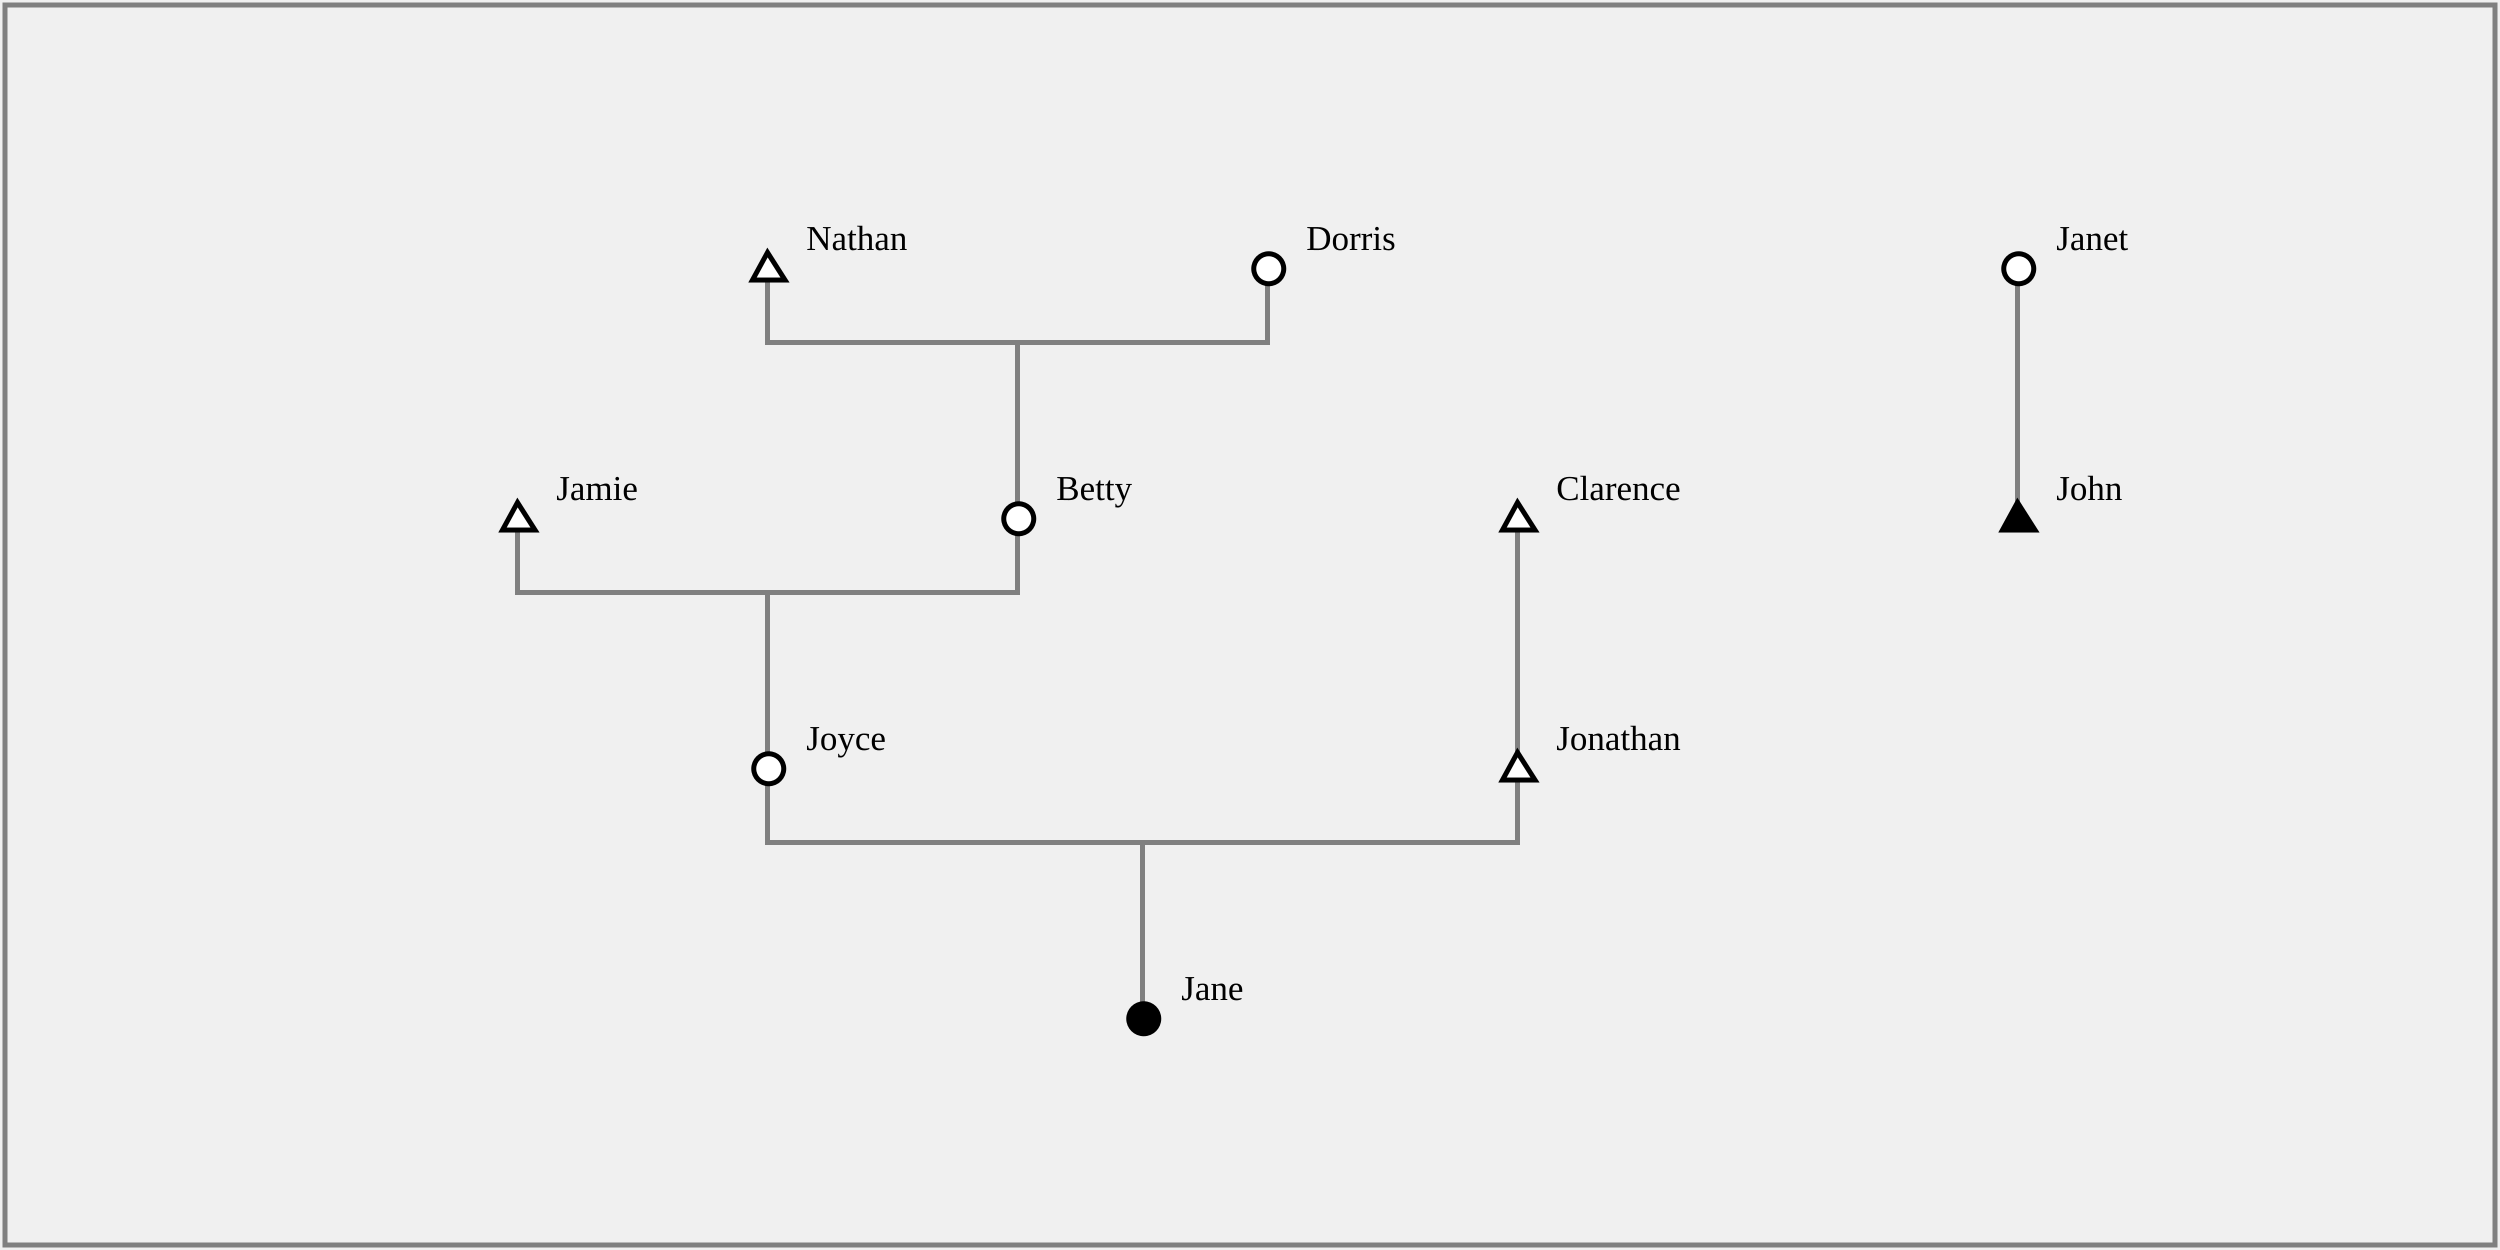
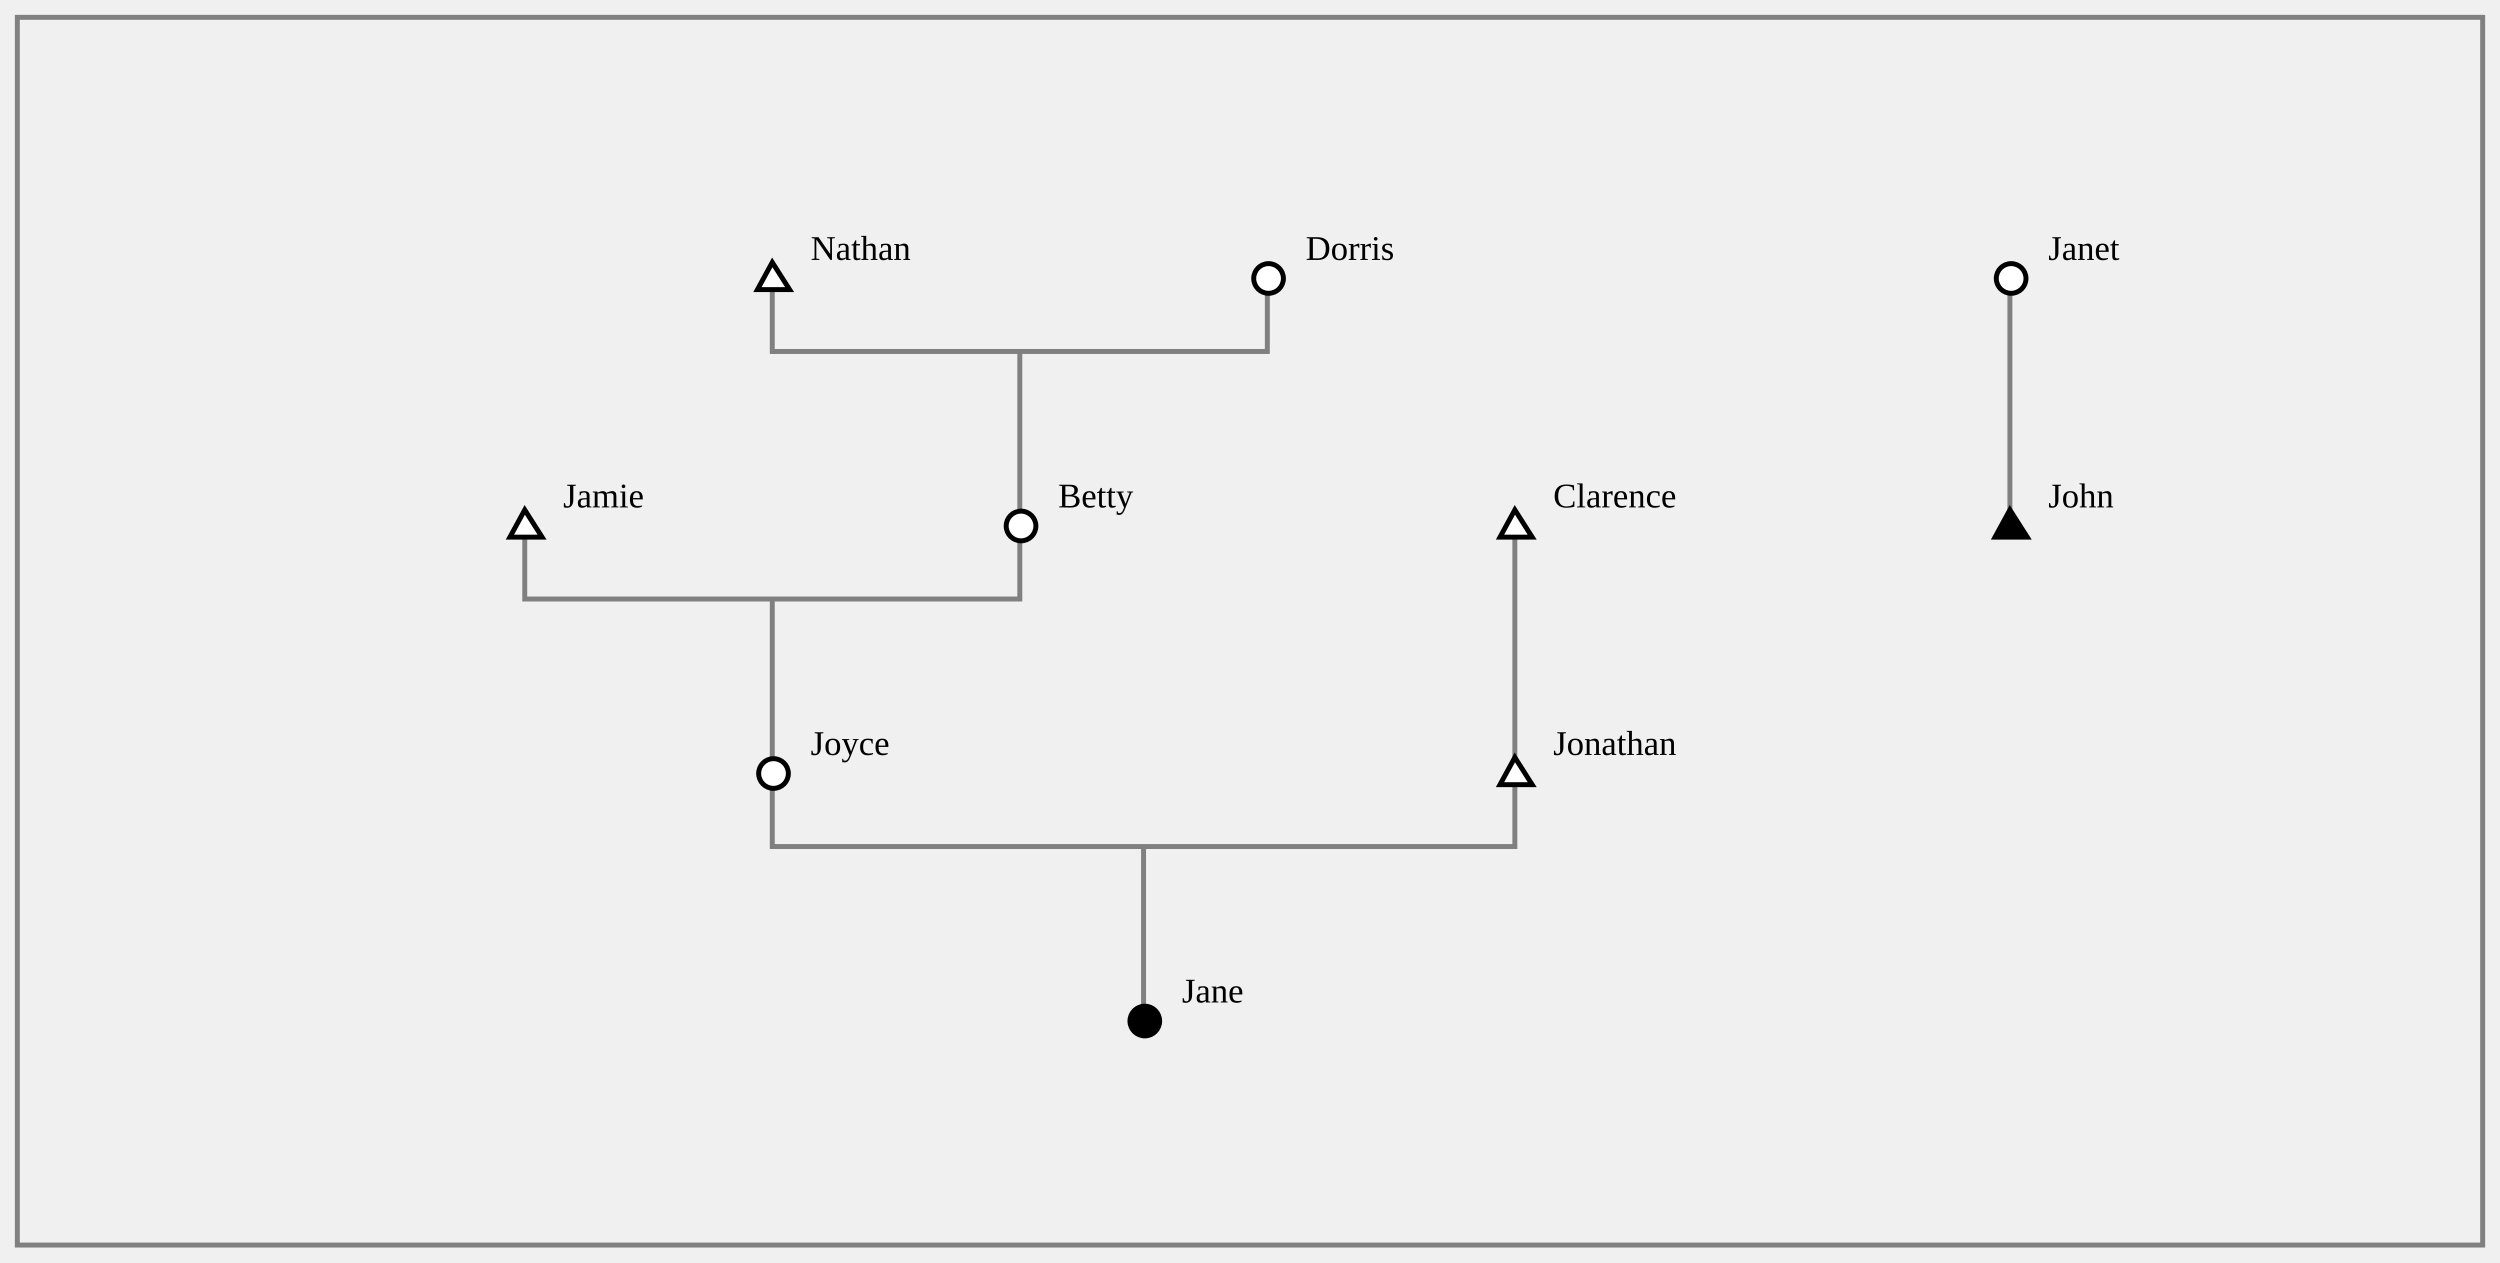
- <svg xmlns="http://www.w3.org/2000/svg" xmlns:ns1="kin" xmlns:ns3="http://mpi.nl/tla/kin" xmlns:xlink="http://www.w3.org/1999/xlink" contentScriptType="text/ecmascript" width="1000" zoomAndPan="magnify" contentStyleType="text/css" height="500" preserveAspectRatio="xMidYMid meet" version="1.0">
+ <svg xmlns="http://www.w3.org/2000/svg" xmlns:ns2="http://mpi.nl/tla/kin" xmlns:xlink="http://www.w3.org/1999/xlink" contentScriptType="text/ecmascript" zoomAndPan="magnify" contentStyleType="text/css" viewBox="-5 -205 1010 510" preserveAspectRatio="xMidYMid meet" version="1.0">
  <defs id="KinSymbols">
    <g id="circle">
-       <circle stroke-width="2" r="6" cx="7.5" cy="7.5" stroke="black" />
+       <circle r="6" stroke-width="2" cx="7.5" cy="7.5" stroke="black" />
    </g>
    <g id="square">
-       <rect x="2" width="11" stroke-width="2" height="11" y="2" stroke="black" />
+       <rect x="2" width="11" y="2" height="11" stroke-width="2" stroke="black" />
    </g>
    <g id="square-45">
      <rect x="2" y="2" transform="rotate(-45 7 7)" width="11" height="11" stroke="black" stroke-width="2" />
    </g>
    <g id="rhombus">
      <rect x="2" y="2" transform="scale(1,0.5), rotate(-45 7 7)" width="11" height="11" stroke="black" stroke-width="2" />
    </g>
    <g id="union">
-       <rect fill="white" x="0" width="15" height="15" y="0" stroke="none" />
-       <line y2="2" stroke-width="5" x1="0" x2="15" stroke="black" y1="2" />
-       <line y2="13" stroke-width="5" x1="0" x2="15" stroke="black" y1="13" />
+       <rect fill="white" x="0" width="15" y="0" height="15" stroke="none" />
+       <line y2="2" stroke-width="5" x1="0" x2="15" y1="2" stroke="black" />
+       <line y2="13" stroke-width="5" x1="0" x2="15" y1="13" stroke="black" />
    </g>
    <g id="triangle">
-       <polygon stroke-width="2" points="7,1 1,12 14,12" stroke="black" />
+       <polygon points="7,1 1,12 14,12" stroke-width="2" stroke="black" />
    </g>
    <g id="triangle-270">
      <polygon stroke-width="2" points="7,1 1,12 14,12" transform="rotate(-90 7 7)" stroke="black" />
    </g>
    <g id="triangle-180" transform="rotate(180 7 7)">
-       <polygon stroke-width="2" points="7,1 1,12 14,12" stroke="black" />
+       <polygon points="7,1 1,12 14,12" stroke-width="2" stroke="black" />
    </g>
    <g id="triangle-90" transform="rotate(90 7 7)">
-       <polygon stroke-width="2" points="7,1 1,12 14,12" stroke="black" />
+       <polygon points="7,1 1,12 14,12" stroke-width="2" stroke="black" />
    </g>
    <g id="cross">
      <polyline fill="none" stroke-width="2" points="0,0 14,14 7,7 0,14 14,0" stroke="black" />
    </g>
    <g id="error">
      <polyline fill="none" stroke-width="2" points="0,0 14,14 7,7 0,14 14,0" stroke="red" />
    </g>
    <g id="blackmarker">
      <circle fill="black" r="3" cx="15" cy="0" stroke="none" />
    </g>
    <g id="blackstrikethrough">
      <polyline fill="none" stroke-width="2" points="0,15 15,0" stroke="black" />
    </g>
    <g id="orangemarker">
      <circle fill="orange" r="3" cx="15" cy="0" stroke="none" />
    </g>
    <g id="orangestrikethrough">
      <polyline fill="none" stroke-width="2" points="0,15 15,0" stroke="orange" />
    </g>
    <g id="cyanmarker">
      <circle fill="cyan" r="3" cx="15" cy="0" stroke="none" />
    </g>
    <g id="cyanstrikethrough">
      <polyline fill="none" stroke-width="2" points="0,15 15,0" stroke="cyan" />
    </g>
    <g id="purplemarker">
      <circle fill="purple" r="3" cx="15" cy="0" stroke="none" />
    </g>
    <g id="purplestrikethrough">
      <polyline fill="none" stroke-width="2" points="0,15 15,0" stroke="purple" />
    </g>
    <g id="redmarker">
      <circle fill="red" r="3" cx="15" cy="0" stroke="none" />
    </g>
    <g id="redstrikethrough">
      <polyline fill="none" stroke-width="2" points="0,15 15,0" stroke="red" />
    </g>
    <g id="greenmarker">
      <circle fill="green" r="3" cx="15" cy="0" stroke="none" />
    </g>
    <g id="greenstrikethrough">
      <polyline fill="none" stroke-width="2" points="0,15 15,0" stroke="green" />
    </g>
    <g id="bluemarker">
      <circle fill="blue" r="3" cx="15" cy="0" stroke="none" />
    </g>
    <g id="bluestrikethrough">
      <polyline fill="none" stroke-width="2" points="0,15 15,0" stroke="blue" />
    </g>
  </defs>
-   <g id="DiagramGroup" transform="translate(0, 200)">
+   <g id="DiagramGroup">
+     <rect x="2.0" y="-198.0" fill="none" width="996.0" id="PageBorder" height="496.0" stroke="grey" stroke-width="2" />
    <g id="GraphicsGroup" />
    <g id="RelationGroup">
      <g id="relation0">
-         <ns1:RelationEntities ns1:ego="tid_bbb855fb227782762767382389dbb848" ns1:curveLineOrientation="horizontal" ns1:relationType="ancestor" ns1:alter="tid_dd2456a94c961265742ac04895a8e4df" />
-         <defs>
-           <polyline fill="none" id="relation0Line" stroke-width="2" points="807,7 807,-43 807,-43 807,-63 807,-63 807,-93 " stroke="grey" />
+         <defs>
+           <path fill="none" id="relation0Line" stroke-width="2" d="M 807,7 L 807,-33 807,-33 807,-33 807,-63 807,-63 807,-93 " stroke="grey" />
        </defs>
        <use xlink:actuate="onLoad" xlink:type="simple" id="relation0Lineuse" xlink:show="embed" xlink:href="#relation0Line" />
      </g>
      <g id="relation1">
-         <ns1:RelationEntities ns1:ego="tid_22c449ec281b2badc2d38e30cd0bb056" ns1:curveLineOrientation="horizontal" ns1:relationType="ancestor" ns1:alter="tid_5163467c0d5b7587ea7947dea35ee0c4" />
-         <defs>
-           <polyline fill="none" id="relation1Line" stroke-width="2" points="407,7 407,-43 407,-43 407,-63 507,-63 507,-93 " stroke="grey" />
+         <defs>
+           <path fill="none" id="relation1Line" stroke-width="2" d="M 407,7 L 407,-33 407,-33 407,-33 407,-63 407,-63 " stroke="grey" />
        </defs>
        <use xlink:actuate="onLoad" xlink:type="simple" id="relation1Lineuse" xlink:show="embed" xlink:href="#relation1Line" />
      </g>
+       <g id="relation4">
+         <defs>
+           <path fill="none" id="relation4Line" stroke-width="2" d="M 407,7 L 407,37 207,37 207,37 207,37 207,7 " stroke="grey" />
+         </defs>
+         <use xlink:actuate="onLoad" xlink:type="simple" id="relation4Lineuse" xlink:show="embed" xlink:href="#relation4Line" />
+       </g>
+       <g id="relation5">
+         <defs>
+           <path fill="none" id="relation5Line" stroke-width="2" d="M 457,207 L 457,167 457,167 457,167 457,137 457,137 " stroke="grey" />
+         </defs>
+         <use xlink:actuate="onLoad" xlink:type="simple" id="relation5Lineuse" xlink:show="embed" xlink:href="#relation5Line" />
+       </g>
      <g id="relation2">
-         <ns1:RelationEntities ns1:ego="tid_22c449ec281b2badc2d38e30cd0bb056" ns1:curveLineOrientation="horizontal" ns1:relationType="ancestor" ns1:alter="tid_7e2f049592385f972c71ccc3eb79b2b1" />
-         <defs>
-           <polyline fill="none" id="relation2Line" stroke-width="2" points="407,7 407,-43 407,-43 407,-63 307,-63 307,-93 " stroke="grey" />
+         <defs>
+           <path fill="none" id="relation2Line" stroke-width="2" d="M 507,-93 L 507,-63 307,-63 307,-63 307,-63 307,-93 " stroke="grey" />
        </defs>
        <use xlink:actuate="onLoad" xlink:type="simple" id="relation2Lineuse" xlink:show="embed" xlink:href="#relation2Line" />
      </g>
+       <g id="relation6">
+         <defs>
+           <path fill="none" id="relation6Line" stroke-width="2" d="M 307,107 L 307,137 607,137 607,137 607,137 607,107 " stroke="grey" />
+         </defs>
+         <use xlink:actuate="onLoad" xlink:type="simple" id="relation6Lineuse" xlink:show="embed" xlink:href="#relation6Line" />
+       </g>
+       <g id="relation7">
+         <defs>
+           <path fill="none" id="relation7Line" stroke-width="2" d="M 607,107 L 607,67 607,67 607,67 607,37 607,37 607,7 " stroke="grey" />
+         </defs>
+         <use xlink:actuate="onLoad" xlink:type="simple" id="relation7Lineuse" xlink:show="embed" xlink:href="#relation7Line" />
+       </g>
      <g id="relation3">
-         <ns1:RelationEntities ns1:ego="tid_4036ac2468e94c679f40b5d8cfbeac52" ns1:curveLineOrientation="horizontal" ns1:relationType="ancestor" ns1:alter="tid_be2a2cea82d6777d6c68b8ee8ea95b99" />
-         <defs>
-           <polyline fill="none" id="relation3Line" stroke-width="2" points="457,207 457,157 457,157 457,137 607,137 607,107 " stroke="grey" />
+         <defs>
+           <path fill="none" id="relation3Line" stroke-width="2" d="M 307,107 L 307,67 307,67 307,67 307,37 307,37 " stroke="grey" />
        </defs>
        <use xlink:actuate="onLoad" xlink:type="simple" id="relation3Lineuse" xlink:show="embed" xlink:href="#relation3Line" />
      </g>
-       <g id="relation4">
-         <ns1:RelationEntities ns1:ego="tid_be2a2cea82d6777d6c68b8ee8ea95b99" ns1:curveLineOrientation="horizontal" ns1:relationType="ancestor" ns1:alter="tid_14660a5c79084e81176c166d5623cdc8" />
-         <defs>
-           <polyline fill="none" id="relation4Line" stroke-width="2" points="607,107 607,57 607,57 607,37 607,37 607,7 " stroke="grey" />
-         </defs>
-         <use xlink:actuate="onLoad" xlink:type="simple" id="relation4Lineuse" xlink:show="embed" xlink:href="#relation4Line" />
-       </g>
-       <g id="relation5">
-         <ns1:RelationEntities ns1:ego="tid_97f10e8259e8645f3be7eac38be097e7" ns1:curveLineOrientation="horizontal" ns1:relationType="ancestor" ns1:alter="tid_22c449ec281b2badc2d38e30cd0bb056" />
-         <defs>
-           <polyline fill="none" id="relation5Line" stroke-width="2" points="307,107 307,57 307,57 307,37 407,37 407,7 " stroke="grey" />
-         </defs>
-         <use xlink:actuate="onLoad" xlink:type="simple" id="relation5Lineuse" xlink:show="embed" xlink:href="#relation5Line" />
-       </g>
-       <g id="relation6">
-         <ns1:RelationEntities ns1:ego="tid_97f10e8259e8645f3be7eac38be097e7" ns1:curveLineOrientation="horizontal" ns1:relationType="ancestor" ns1:alter="tid_5092b8112213988add85e67db3913936" />
-         <defs>
-           <polyline fill="none" id="relation6Line" stroke-width="2" points="307,107 307,57 307,57 307,37 207,37 207,7 " stroke="grey" />
-         </defs>
-         <use xlink:actuate="onLoad" xlink:type="simple" id="relation6Lineuse" xlink:show="embed" xlink:href="#relation6Line" />
-       </g>
-       <g id="relation7">
-         <ns1:RelationEntities ns1:ego="tid_4036ac2468e94c679f40b5d8cfbeac52" ns1:curveLineOrientation="horizontal" ns1:relationType="ancestor" ns1:alter="tid_97f10e8259e8645f3be7eac38be097e7" />
-         <defs>
-           <polyline fill="none" id="relation7Line" stroke-width="2" points="457,207 457,157 457,157 457,137 307,137 307,107 " stroke="grey" />
-         </defs>
-         <use xlink:actuate="onLoad" xlink:type="simple" id="relation7Lineuse" xlink:show="embed" xlink:href="#relation7Line" />
-       </g>
    </g>
    <g id="EntityGroup">
-       <g id="tid_dd2456a94c961265742ac04895a8e4df" ns3:kintype="EmM" transform="translate(800.0, -100.0)" ns3:path="">
-         <use fill="white" xlink:href="#circle" xlink:type="simple" xlink:actuate="onLoad" stroke="black" xlink:show="embed" stroke-width="2" />
-         <text x="22.5" fill="black" font-size="14" stroke-width="0" y="0">Janet</text>
-       </g>
-       <g id="tid_5163467c0d5b7587ea7947dea35ee0c4" ns3:kintype="EfMMM" transform="translate(500.0, -100.0)" ns3:path="">
+       <g id="tid_bbb855fb227782762767382389dbb848" ns2:kintype="Em" transform="translate(800, 0)" ns2:path="">
+         <use fill="black" xlink:href="#triangle" xlink:type="simple" xlink:actuate="onLoad" stroke="black" xlink:show="embed" stroke-width="2" />
+         <text x="22.5" fill="black" font-size="14" stroke-width="0" y="0">John</text>
+       </g>
+       <g id="tid_7e2f049592385f972c71ccc3eb79b2b1" ns2:kintype="EfMMF" transform="translate(300, -100)" ns2:path="">
+         <use fill="white" xlink:href="#triangle" xlink:type="simple" xlink:actuate="onLoad" stroke="black" xlink:show="embed" stroke-width="2" />
+         <text x="22.5" fill="black" font-size="14" stroke-width="0" y="0">Nathan</text>
+       </g>
+       <g id="tid_5163467c0d5b7587ea7947dea35ee0c4" ns2:kintype="EfMMM" transform="translate(500, -100)" ns2:path="">
        <use fill="white" xlink:href="#circle" xlink:type="simple" xlink:actuate="onLoad" stroke="black" xlink:show="embed" stroke-width="2" />
        <text x="22.5" fill="black" font-size="14" stroke-width="0" y="0">Dorris</text>
      </g>
-       <g id="tid_7e2f049592385f972c71ccc3eb79b2b1" ns3:kintype="EfMMF" transform="translate(300.0, -100.0)" ns3:path="">
-         <use fill="white" xlink:href="#triangle" xlink:type="simple" xlink:actuate="onLoad" stroke="black" xlink:show="embed" stroke-width="2" />
-         <text x="22.5" fill="black" font-size="14" stroke-width="0" y="0">Nathan</text>
-       </g>
-       <g id="tid_be2a2cea82d6777d6c68b8ee8ea95b99" ns3:kintype="EfF" transform="translate(600.0, 100.0)" ns3:path="">
-         <use fill="white" xlink:href="#triangle" xlink:type="simple" xlink:actuate="onLoad" stroke="black" xlink:show="embed" stroke-width="2" />
-         <text x="22.5" fill="black" font-size="14" stroke-width="0" y="0">Jonathan</text>
-       </g>
-       <g id="tid_22c449ec281b2badc2d38e30cd0bb056" ns3:kintype="EfMM" transform="translate(400.0, 0.0)" ns3:path="">
-         <use fill="white" xlink:href="#circle" xlink:type="simple" xlink:actuate="onLoad" stroke="black" xlink:show="embed" stroke-width="2" />
-         <text x="22.5" fill="black" font-size="14" stroke-width="0" y="0">Betty</text>
-       </g>
-       <g id="tid_14660a5c79084e81176c166d5623cdc8" ns3:kintype="EfFF" transform="translate(600.0, 0.0)" ns3:path="">
-         <use fill="white" xlink:href="#triangle" xlink:type="simple" xlink:actuate="onLoad" stroke="black" xlink:show="embed" stroke-width="2" />
-         <text x="22.5" fill="black" font-size="14" stroke-width="0" y="0">Clarence</text>
-       </g>
-       <g id="tid_5092b8112213988add85e67db3913936" ns3:kintype="EfMF" transform="translate(200.0, 0.0)" ns3:path="">
+       <g id="tid_5092b8112213988add85e67db3913936" ns2:kintype="EfMF" transform="translate(200, 0)" ns2:path="">
        <use fill="white" xlink:href="#triangle" xlink:type="simple" xlink:actuate="onLoad" stroke="black" xlink:show="embed" stroke-width="2" />
        <text x="22.5" fill="black" font-size="14" stroke-width="0" y="0">Jamie</text>
      </g>
-       <g id="tid_4036ac2468e94c679f40b5d8cfbeac52" ns3:kintype="Ef" transform="translate(450.0, 200.0)" ns3:path="">
+       <g id="tid_4036ac2468e94c679f40b5d8cfbeac52" ns2:kintype="Ef" transform="translate(450, 200)" ns2:path="">
        <use fill="black" xlink:href="#circle" xlink:type="simple" xlink:actuate="onLoad" stroke="black" xlink:show="embed" stroke-width="2" />
        <text x="22.5" fill="black" font-size="14" stroke-width="0" y="0">Jane</text>
      </g>
-       <g id="tid_97f10e8259e8645f3be7eac38be097e7" ns3:kintype="EfM" transform="translate(300.0, 100.0)" ns3:path="">
+       <g id="tid_dd2456a94c961265742ac04895a8e4df" ns2:kintype="EmM" transform="translate(800, -100)" ns2:path="">
+         <use fill="white" xlink:href="#circle" xlink:type="simple" xlink:actuate="onLoad" stroke="black" xlink:show="embed" stroke-width="2" />
+         <text x="22.5" fill="black" font-size="14" stroke-width="0" y="0">Janet</text>
+       </g>
+       <g id="tid_be2a2cea82d6777d6c68b8ee8ea95b99" ns2:kintype="EfF" transform="translate(600, 100)" ns2:path="">
+         <use fill="white" xlink:href="#triangle" xlink:type="simple" xlink:actuate="onLoad" stroke="black" xlink:show="embed" stroke-width="2" />
+         <text x="22.5" fill="black" font-size="14" stroke-width="0" y="0">Jonathan</text>
+       </g>
+       <g id="tid_14660a5c79084e81176c166d5623cdc8" ns2:kintype="EfFF" transform="translate(600, 0)" ns2:path="">
+         <use fill="white" xlink:href="#triangle" xlink:type="simple" xlink:actuate="onLoad" stroke="black" xlink:show="embed" stroke-width="2" />
+         <text x="22.5" fill="black" font-size="14" stroke-width="0" y="0">Clarence</text>
+       </g>
+       <g id="tid_97f10e8259e8645f3be7eac38be097e7" ns2:kintype="EfM" transform="translate(300, 100)" ns2:path="">
        <use fill="white" xlink:href="#circle" xlink:type="simple" xlink:actuate="onLoad" stroke="black" xlink:show="embed" stroke-width="2" />
        <text x="22.5" fill="black" font-size="14" stroke-width="0" y="0">Joyce</text>
      </g>
-       <g id="tid_bbb855fb227782762767382389dbb848" ns3:kintype="Em" transform="translate(800.0, 0.0)" ns3:path="">
-         <use fill="black" xlink:href="#triangle" xlink:type="simple" xlink:actuate="onLoad" stroke="black" xlink:show="embed" stroke-width="2" />
-         <text x="22.5" fill="black" font-size="14" stroke-width="0" y="0">John</text>
+       <g id="tid_22c449ec281b2badc2d38e30cd0bb056" ns2:kintype="EfMM" transform="translate(400, 0)" ns2:path="">
+         <use fill="white" xlink:href="#circle" xlink:type="simple" xlink:actuate="onLoad" stroke="black" xlink:show="embed" stroke-width="2" />
+         <text x="22.5" fill="black" font-size="14" stroke-width="0" y="0">Betty</text>
      </g>
    </g>
    <g id="LabelsGroup" />
-     <rect x="2.0" y="-198.0" fill="none" width="996.0" id="PageBorder" height="496.0" stroke="grey" stroke-width="2" />
  </g>
-   <ns3:KinDiagramData>
-     <ns3:KinTypeString>Ef:Jane</ns3:KinTypeString>
-     <ns3:KinTypeString>EfM:Joyce</ns3:KinTypeString>
-     <ns3:KinTypeString>EfF:Jonathan</ns3:KinTypeString>
-     <ns3:KinTypeString>EfMF:Jamie</ns3:KinTypeString>
-     <ns3:KinTypeString>EfFF:Clarence</ns3:KinTypeString>
-     <ns3:KinTypeString>EfMM:Betty</ns3:KinTypeString>
-     <ns3:KinTypeString>EfMMF:Nathan</ns3:KinTypeString>
-     <ns3:KinTypeString>EfMMM:Dorris</ns3:KinTypeString>
-     <ns3:KinTypeString>Em:John</ns3:KinTypeString>
-     <ns3:KinTypeString>EmM:Janet</ns3:KinTypeString>
-     <ns3:IndexParameters>
-       <ns3:DateOfBirthFields>
-         <ns3:IndexerParam ns3:XPath="*:Kinnate/*:CustomData/*:DateOfBirth" />
-       </ns3:DateOfBirthFields>
-       <ns3:DateOfDeathFields>
-         <ns3:IndexerParam ns3:XPath="*:Kinnate/*:CustomData/*:DateOfDeath" />
-       </ns3:DateOfDeathFields>
-       <ns3:LabelFields>
-         <ns3:IndexerParam ns3:XPath="*:Kinnate/*:CustomData/*[starts-with(local-name(), 'Name')]" />
-         <ns3:IndexerParam ns3:XPath="*:Kinnate/*:CustomData/*:INDI/*:NAME/*:NAME" />
-         <ns3:IndexerParam ns3:XPath="*:Kinnate/*:CustomData/*:INDI/*:NAME" />
-         <ns3:IndexerParam ns3:XPath="*:Kinnate/*:CustomData/*:Type" />
-       </ns3:LabelFields>
-       <ns3:SymbolFieldsFields>
-         <ns3:IndexerParam ns3:XPath="*:Kinnate/*:CustomData[*:Gender='Male']" ns3:Value="triangle" />
-         <ns3:IndexerParam ns3:XPath="*:Kinnate/*:CustomData[*:Gender='Female']" ns3:Value="circle" />
-         <ns3:IndexerParam ns3:XPath="*:Kinnate/*:CustomData[*:Gender='']" ns3:Value="square" />
-         <ns3:IndexerParam ns3:XPath="*:Kinnate/*:CustomData[*:DateOfDeath!='']" ns3:Value="blackstrikethrough" />
-         <ns3:IndexerParam ns3:XPath="*:Kinnate/*:CustomData[*:Chromosome='Xx']" ns3:Value="redstrikethrough" />
-         <ns3:IndexerParam ns3:XPath="*:Kinnate/*:CustomData[*:Chromosome='xY']" ns3:Value="redstrikethrough" />
-       </ns3:SymbolFieldsFields>
-     </ns3:IndexParameters>
+   <ns2:KinDiagramData>
+     <ns2:KinTypeString>Ef:Jane</ns2:KinTypeString>
+     <ns2:KinTypeString>EfM:Joyce</ns2:KinTypeString>
+     <ns2:KinTypeString>EfF:Jonathan</ns2:KinTypeString>
+     <ns2:KinTypeString>EfMF:Jamie</ns2:KinTypeString>
+     <ns2:KinTypeString>EfFF:Clarence</ns2:KinTypeString>
+     <ns2:KinTypeString>EfMM:Betty</ns2:KinTypeString>
+     <ns2:KinTypeString>EfMMF:Nathan</ns2:KinTypeString>
+     <ns2:KinTypeString>EfMMM:Dorris</ns2:KinTypeString>
+     <ns2:KinTypeString>Em:John</ns2:KinTypeString>
+     <ns2:KinTypeString>EmM:Janet</ns2:KinTypeString>
+     <ns2:IndexParameters>
+       <ns2:DateOfBirthFields>
+         <ns2:IndexerParam ns2:XPath="*:Kinnate/*:CustomData/*:DateOfBirth" />
+       </ns2:DateOfBirthFields>
+       <ns2:DateOfDeathFields>
+         <ns2:IndexerParam ns2:XPath="*:Kinnate/*:CustomData/*:DateOfDeath" />
+       </ns2:DateOfDeathFields>
+       <ns2:LabelFields>
+         <ns2:IndexerParam ns2:XPath="*:Kinnate/*:CustomData/*[starts-with(local-name(), 'Name')]" />
+         <ns2:IndexerParam ns2:XPath="*:Kinnate/*:CustomData/*:INDI/*:NAME/*:NAME" />
+         <ns2:IndexerParam ns2:XPath="*:Kinnate/*:CustomData/*:INDI/*:NAME" />
+         <ns2:IndexerParam ns2:XPath="*:Kinnate/*:CustomData/*:Type" />
+       </ns2:LabelFields>
+       <ns2:SymbolFieldsFields>
+         <ns2:IndexerParam ns2:XPath="*:Kinnate/*:CustomData[*:Gender='Male']" ns2:Value="triangle" />
+         <ns2:IndexerParam ns2:XPath="*:Kinnate/*:CustomData[*:Gender='Female']" ns2:Value="circle" />
+         <ns2:IndexerParam ns2:XPath="*:Kinnate/*:CustomData[*:Gender='']" ns2:Value="square" />
+         <ns2:IndexerParam ns2:XPath="*:Kinnate/*:CustomData[*:DateOfDeath!='']" ns2:Value="blackstrikethrough" />
+         <ns2:IndexerParam ns2:XPath="*:Kinnate/*:CustomData[*:Chromosome='Xx']" ns2:Value="redstrikethrough" />
+         <ns2:IndexerParam ns2:XPath="*:Kinnate/*:CustomData[*:Chromosome='xY']" ns2:Value="redstrikethrough" />
+       </ns2:SymbolFieldsFields>
+     </ns2:IndexParameters>
    <SelectedProfiles>
-       <ns3:Profile ns3:ProfileName="Individual" ns3:ProfileId="clarin.eu:cr1:p_1320657629627" />
-       <ns3:Profile ns3:ProfileName="Chromosome_Example" ns3:ProfileId="clarin.eu:cr1:p_1332345811038" />
-       <ns3:Profile ns3:ProfileName="Gedcom_Entity" ns3:ProfileId="clarin.eu:cr1:p_1332345811039" />
+       <ns2:Profile ns2:ProfileName="Individual" ns2:ProfileId="clarin.eu:cr1:p_1320657629627" />
+       <ns2:Profile ns2:ProfileName="Chromosome_Example" ns2:ProfileId="clarin.eu:cr1:p_1332345811038" />
+       <ns2:Profile ns2:ProfileName="Gedcom_Entity" ns2:ProfileId="clarin.eu:cr1:p_1332345811039" />
    </SelectedProfiles>
-     <ns3:ShowLabels>true</ns3:ShowLabels>
-     <ns3:ShowKinTypeLabels>false</ns3:ShowKinTypeLabels>
-     <ns3:ShowIdLabels>false</ns3:ShowIdLabels>
-     <ns3:ShowDateLabels>false</ns3:ShowDateLabels>
-     <ns3:ShowKinTermLines>true</ns3:ShowKinTermLines>
-     <ns3:SnapToGrid>true</ns3:SnapToGrid>
-     <ns3:ShowSanguineLines>true</ns3:ShowSanguineLines>
-     <ns3:ShowArchiveLinks>true</ns3:ShowArchiveLinks>
-     <ns3:HighlightRelationLines>true</ns3:HighlightRelationLines>
-     <ns3:ShowDiagramBorder>true</ns3:ShowDiagramBorder>
-     <ns3:EntityData>
-       <ns3:Entity>
-         <ns3:Identifier ns3:type="tid">dd2456a94c961265742ac04895a8e4df</ns3:Identifier>
-         <ns3:KinType>EmM</ns3:KinType>
-         <ns3:Symbol>circle</ns3:Symbol>
-         <ns3:DateOfBirth />
-         <ns3:DateOfDeath />
-         <ns3:Ego>false</ns3:Ego>
-         <ns3:Visible>true</ns3:Visible>
-         <ns3:Label>Janet</ns3:Label>
-         <ns3:Relations>
-           <ns3:Relation ns3:Type="descendant">
-             <ns3:Identifier ns3:type="tid">bbb855fb227782762767382389dbb848</ns3:Identifier>
-           </ns3:Relation>
-         </ns3:Relations>
-       </ns3:Entity>
-       <ns3:Entity>
-         <ns3:Identifier ns3:type="tid">5163467c0d5b7587ea7947dea35ee0c4</ns3:Identifier>
-         <ns3:KinType>EfMMM</ns3:KinType>
-         <ns3:Symbol>circle</ns3:Symbol>
-         <ns3:DateOfBirth />
-         <ns3:DateOfDeath />
-         <ns3:Ego>false</ns3:Ego>
-         <ns3:Visible>true</ns3:Visible>
-         <ns3:Label>Dorris</ns3:Label>
-         <ns3:Relations>
-           <ns3:Relation ns3:Type="descendant">
-             <ns3:Identifier ns3:type="tid">22c449ec281b2badc2d38e30cd0bb056</ns3:Identifier>
-           </ns3:Relation>
-         </ns3:Relations>
-       </ns3:Entity>
-       <ns3:Entity>
-         <ns3:Identifier ns3:type="tid">7e2f049592385f972c71ccc3eb79b2b1</ns3:Identifier>
-         <ns3:KinType>EfMMF</ns3:KinType>
-         <ns3:Symbol>triangle</ns3:Symbol>
-         <ns3:DateOfBirth />
-         <ns3:DateOfDeath />
-         <ns3:Ego>false</ns3:Ego>
-         <ns3:Visible>true</ns3:Visible>
-         <ns3:Label>Nathan</ns3:Label>
-         <ns3:Relations>
-           <ns3:Relation ns3:Type="descendant">
-             <ns3:Identifier ns3:type="tid">22c449ec281b2badc2d38e30cd0bb056</ns3:Identifier>
-           </ns3:Relation>
-         </ns3:Relations>
-       </ns3:Entity>
-       <ns3:Entity>
-         <ns3:Identifier ns3:type="tid">be2a2cea82d6777d6c68b8ee8ea95b99</ns3:Identifier>
-         <ns3:KinType>EfF</ns3:KinType>
-         <ns3:Symbol>triangle</ns3:Symbol>
-         <ns3:DateOfBirth />
-         <ns3:DateOfDeath />
-         <ns3:Ego>false</ns3:Ego>
-         <ns3:Visible>true</ns3:Visible>
-         <ns3:Label>Jonathan</ns3:Label>
-         <ns3:Relations>
-           <ns3:Relation ns3:Type="descendant">
-             <ns3:Identifier ns3:type="tid">4036ac2468e94c679f40b5d8cfbeac52</ns3:Identifier>
-           </ns3:Relation>
-           <ns3:Relation ns3:Type="ancestor">
-             <ns3:Identifier ns3:type="tid">14660a5c79084e81176c166d5623cdc8</ns3:Identifier>
-           </ns3:Relation>
-         </ns3:Relations>
-       </ns3:Entity>
-       <ns3:Entity>
-         <ns3:Identifier ns3:type="tid">22c449ec281b2badc2d38e30cd0bb056</ns3:Identifier>
-         <ns3:KinType>EfMM</ns3:KinType>
-         <ns3:Symbol>circle</ns3:Symbol>
-         <ns3:DateOfBirth />
-         <ns3:DateOfDeath />
-         <ns3:Ego>false</ns3:Ego>
-         <ns3:Visible>true</ns3:Visible>
-         <ns3:Label>Betty</ns3:Label>
-         <ns3:Relations>
-           <ns3:Relation ns3:Type="descendant">
-             <ns3:Identifier ns3:type="tid">97f10e8259e8645f3be7eac38be097e7</ns3:Identifier>
-           </ns3:Relation>
-           <ns3:Relation ns3:Type="ancestor">
-             <ns3:Identifier ns3:type="tid">7e2f049592385f972c71ccc3eb79b2b1</ns3:Identifier>
-           </ns3:Relation>
-           <ns3:Relation ns3:Type="ancestor">
-             <ns3:Identifier ns3:type="tid">5163467c0d5b7587ea7947dea35ee0c4</ns3:Identifier>
-           </ns3:Relation>
-         </ns3:Relations>
-       </ns3:Entity>
-       <ns3:Entity>
-         <ns3:Identifier ns3:type="tid">14660a5c79084e81176c166d5623cdc8</ns3:Identifier>
-         <ns3:KinType>EfFF</ns3:KinType>
-         <ns3:Symbol>triangle</ns3:Symbol>
-         <ns3:DateOfBirth />
-         <ns3:DateOfDeath />
-         <ns3:Ego>false</ns3:Ego>
-         <ns3:Visible>true</ns3:Visible>
-         <ns3:Label>Clarence</ns3:Label>
-         <ns3:Relations>
-           <ns3:Relation ns3:Type="descendant">
-             <ns3:Identifier ns3:type="tid">be2a2cea82d6777d6c68b8ee8ea95b99</ns3:Identifier>
-           </ns3:Relation>
-         </ns3:Relations>
-       </ns3:Entity>
-       <ns3:Entity>
-         <ns3:Identifier ns3:type="tid">5092b8112213988add85e67db3913936</ns3:Identifier>
-         <ns3:KinType>EfMF</ns3:KinType>
-         <ns3:Symbol>triangle</ns3:Symbol>
-         <ns3:DateOfBirth />
-         <ns3:DateOfDeath />
-         <ns3:Ego>false</ns3:Ego>
-         <ns3:Visible>true</ns3:Visible>
-         <ns3:Label>Jamie</ns3:Label>
-         <ns3:Relations>
-           <ns3:Relation ns3:Type="descendant">
-             <ns3:Identifier ns3:type="tid">97f10e8259e8645f3be7eac38be097e7</ns3:Identifier>
-           </ns3:Relation>
-         </ns3:Relations>
-       </ns3:Entity>
-       <ns3:Entity>
-         <ns3:Identifier ns3:type="tid">4036ac2468e94c679f40b5d8cfbeac52</ns3:Identifier>
-         <ns3:KinType>Ef</ns3:KinType>
-         <ns3:Symbol>circle</ns3:Symbol>
-         <ns3:DateOfBirth />
-         <ns3:DateOfDeath />
-         <ns3:Ego>true</ns3:Ego>
-         <ns3:Visible>true</ns3:Visible>
-         <ns3:Label>Jane</ns3:Label>
-         <ns3:Relations>
-           <ns3:Relation ns3:Type="ancestor">
-             <ns3:Identifier ns3:type="tid">97f10e8259e8645f3be7eac38be097e7</ns3:Identifier>
-           </ns3:Relation>
-           <ns3:Relation ns3:Type="ancestor">
-             <ns3:Identifier ns3:type="tid">be2a2cea82d6777d6c68b8ee8ea95b99</ns3:Identifier>
-           </ns3:Relation>
-         </ns3:Relations>
-       </ns3:Entity>
-       <ns3:Entity>
-         <ns3:Identifier ns3:type="tid">97f10e8259e8645f3be7eac38be097e7</ns3:Identifier>
-         <ns3:KinType>EfM</ns3:KinType>
-         <ns3:Symbol>circle</ns3:Symbol>
-         <ns3:DateOfBirth />
-         <ns3:DateOfDeath />
-         <ns3:Ego>false</ns3:Ego>
-         <ns3:Visible>true</ns3:Visible>
-         <ns3:Label>Joyce</ns3:Label>
-         <ns3:Relations>
-           <ns3:Relation ns3:Type="descendant">
-             <ns3:Identifier ns3:type="tid">4036ac2468e94c679f40b5d8cfbeac52</ns3:Identifier>
-           </ns3:Relation>
-           <ns3:Relation ns3:Type="ancestor">
-             <ns3:Identifier ns3:type="tid">5092b8112213988add85e67db3913936</ns3:Identifier>
-           </ns3:Relation>
-           <ns3:Relation ns3:Type="ancestor">
-             <ns3:Identifier ns3:type="tid">22c449ec281b2badc2d38e30cd0bb056</ns3:Identifier>
-           </ns3:Relation>
-         </ns3:Relations>
-       </ns3:Entity>
-       <ns3:Entity>
-         <ns3:Identifier ns3:type="tid">bbb855fb227782762767382389dbb848</ns3:Identifier>
-         <ns3:KinType>Em</ns3:KinType>
-         <ns3:Symbol>triangle</ns3:Symbol>
-         <ns3:DateOfBirth />
-         <ns3:DateOfDeath />
-         <ns3:Ego>true</ns3:Ego>
-         <ns3:Visible>true</ns3:Visible>
-         <ns3:Label>John</ns3:Label>
-         <ns3:Relations>
-           <ns3:Relation ns3:Type="ancestor">
-             <ns3:Identifier ns3:type="tid">dd2456a94c961265742ac04895a8e4df</ns3:Identifier>
-           </ns3:Relation>
-         </ns3:Relations>
-       </ns3:Entity>
-     </ns3:EntityData>
-     <ns3:DiagramMode>FreeForm</ns3:DiagramMode>
-     <ns3:DiagramPanel ns3:type="DiagramTree" ns3:show="false" ns3:width="150" />
-     <ns3:DiagramPanel ns3:type="IndexerSettings" ns3:show="false" ns3:width="150" />
-     <ns3:DiagramPanel ns3:type="ExportPanel" ns3:show="false" ns3:width="150" />
-     <ns3:DiagramPanel ns3:type="EntitySearch" ns3:show="false" ns3:width="150" />
-     <ns3:DiagramPanel ns3:type="KinTerms" ns3:show="false" ns3:width="150" />
-     <ns3:DiagramPanel ns3:type="KinTypeStrings" ns3:show="true" ns3:width="150" />
-     <ns3:DiagramPanel ns3:type="ArchiveLinker" ns3:show="false" ns3:width="150" />
-   </ns3:KinDiagramData>
+     <ns2:ShowLabels>true</ns2:ShowLabels>
+     <ns2:ShowKinTypeLabels>false</ns2:ShowKinTypeLabels>
+     <ns2:ShowIdLabels>false</ns2:ShowIdLabels>
+     <ns2:ShowDateLabels>false</ns2:ShowDateLabels>
+     <ns2:ShowKinTermLines>true</ns2:ShowKinTermLines>
+     <ns2:SnapToGrid>true</ns2:SnapToGrid>
+     <ns2:ShowSanguineLines>true</ns2:ShowSanguineLines>
+     <ns2:ShowArchiveLinks>true</ns2:ShowArchiveLinks>
+     <ns2:HighlightRelationLines>true</ns2:HighlightRelationLines>
+     <ns2:ShowDiagramBorder>true</ns2:ShowDiagramBorder>
+     <ns2:DiagramMode>FreeForm</ns2:DiagramMode>
+     <ns2:DiagramPanel ns2:type="DiagramTree" ns2:show="false" ns2:width="150">
+       <menuEnabled>true</menuEnabled>
+     </ns2:DiagramPanel>
+     <ns2:DiagramPanel ns2:type="ExportPanel" ns2:show="false" ns2:width="150">
+       <menuEnabled>false</menuEnabled>
+     </ns2:DiagramPanel>
+     <ns2:DiagramPanel ns2:type="PluginPanel" ns2:show="false" ns2:width="150">
+       <menuEnabled>false</menuEnabled>
+     </ns2:DiagramPanel>
+     <ns2:DiagramPanel ns2:type="ArchiveLinker" ns2:show="false" ns2:width="150">
+       <menuEnabled>false</menuEnabled>
+     </ns2:DiagramPanel>
+     <ns2:DiagramPanel ns2:type="KinTerms" ns2:show="false" ns2:width="150">
+       <menuEnabled>true</menuEnabled>
+     </ns2:DiagramPanel>
+     <ns2:DiagramPanel ns2:type="IndexerSettings" ns2:show="false" ns2:width="150">
+       <menuEnabled>true</menuEnabled>
+     </ns2:DiagramPanel>
+     <ns2:DiagramPanel ns2:type="EntitySearch" ns2:show="false" ns2:width="150">
+       <menuEnabled>false</menuEnabled>
+     </ns2:DiagramPanel>
+     <ns2:DiagramPanel ns2:type="KinTypeStrings" ns2:show="true" ns2:width="150">
+       <menuEnabled>true</menuEnabled>
+     </ns2:DiagramPanel>
+   </ns2:KinDiagramData>
</svg>
